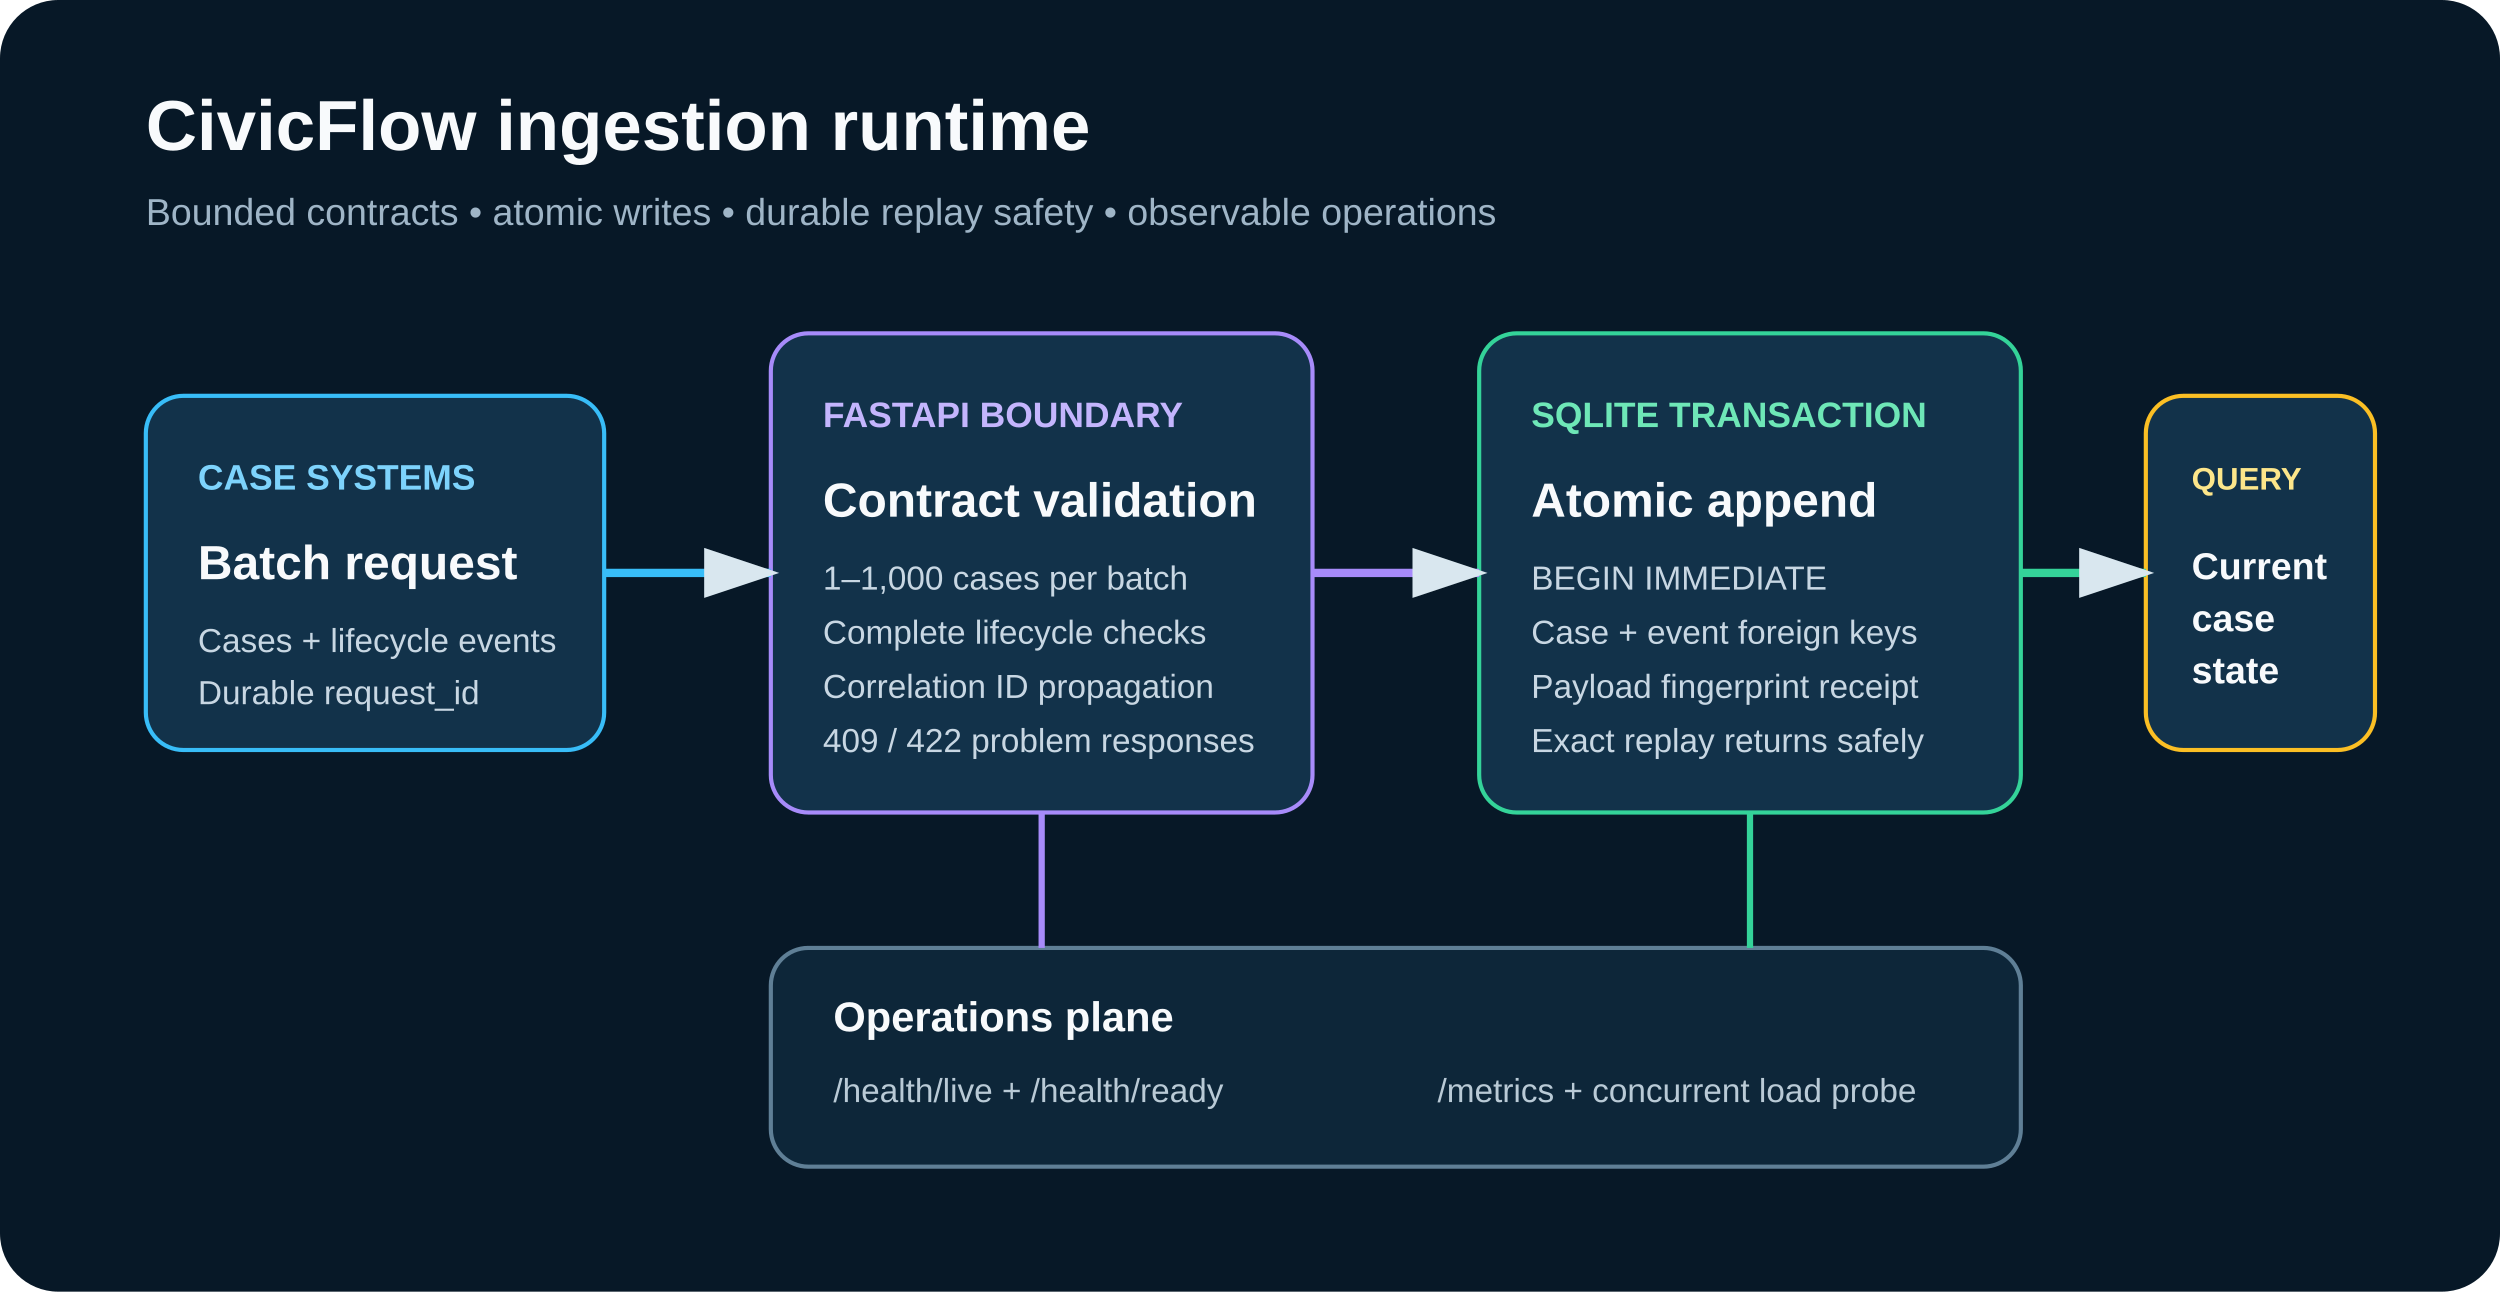
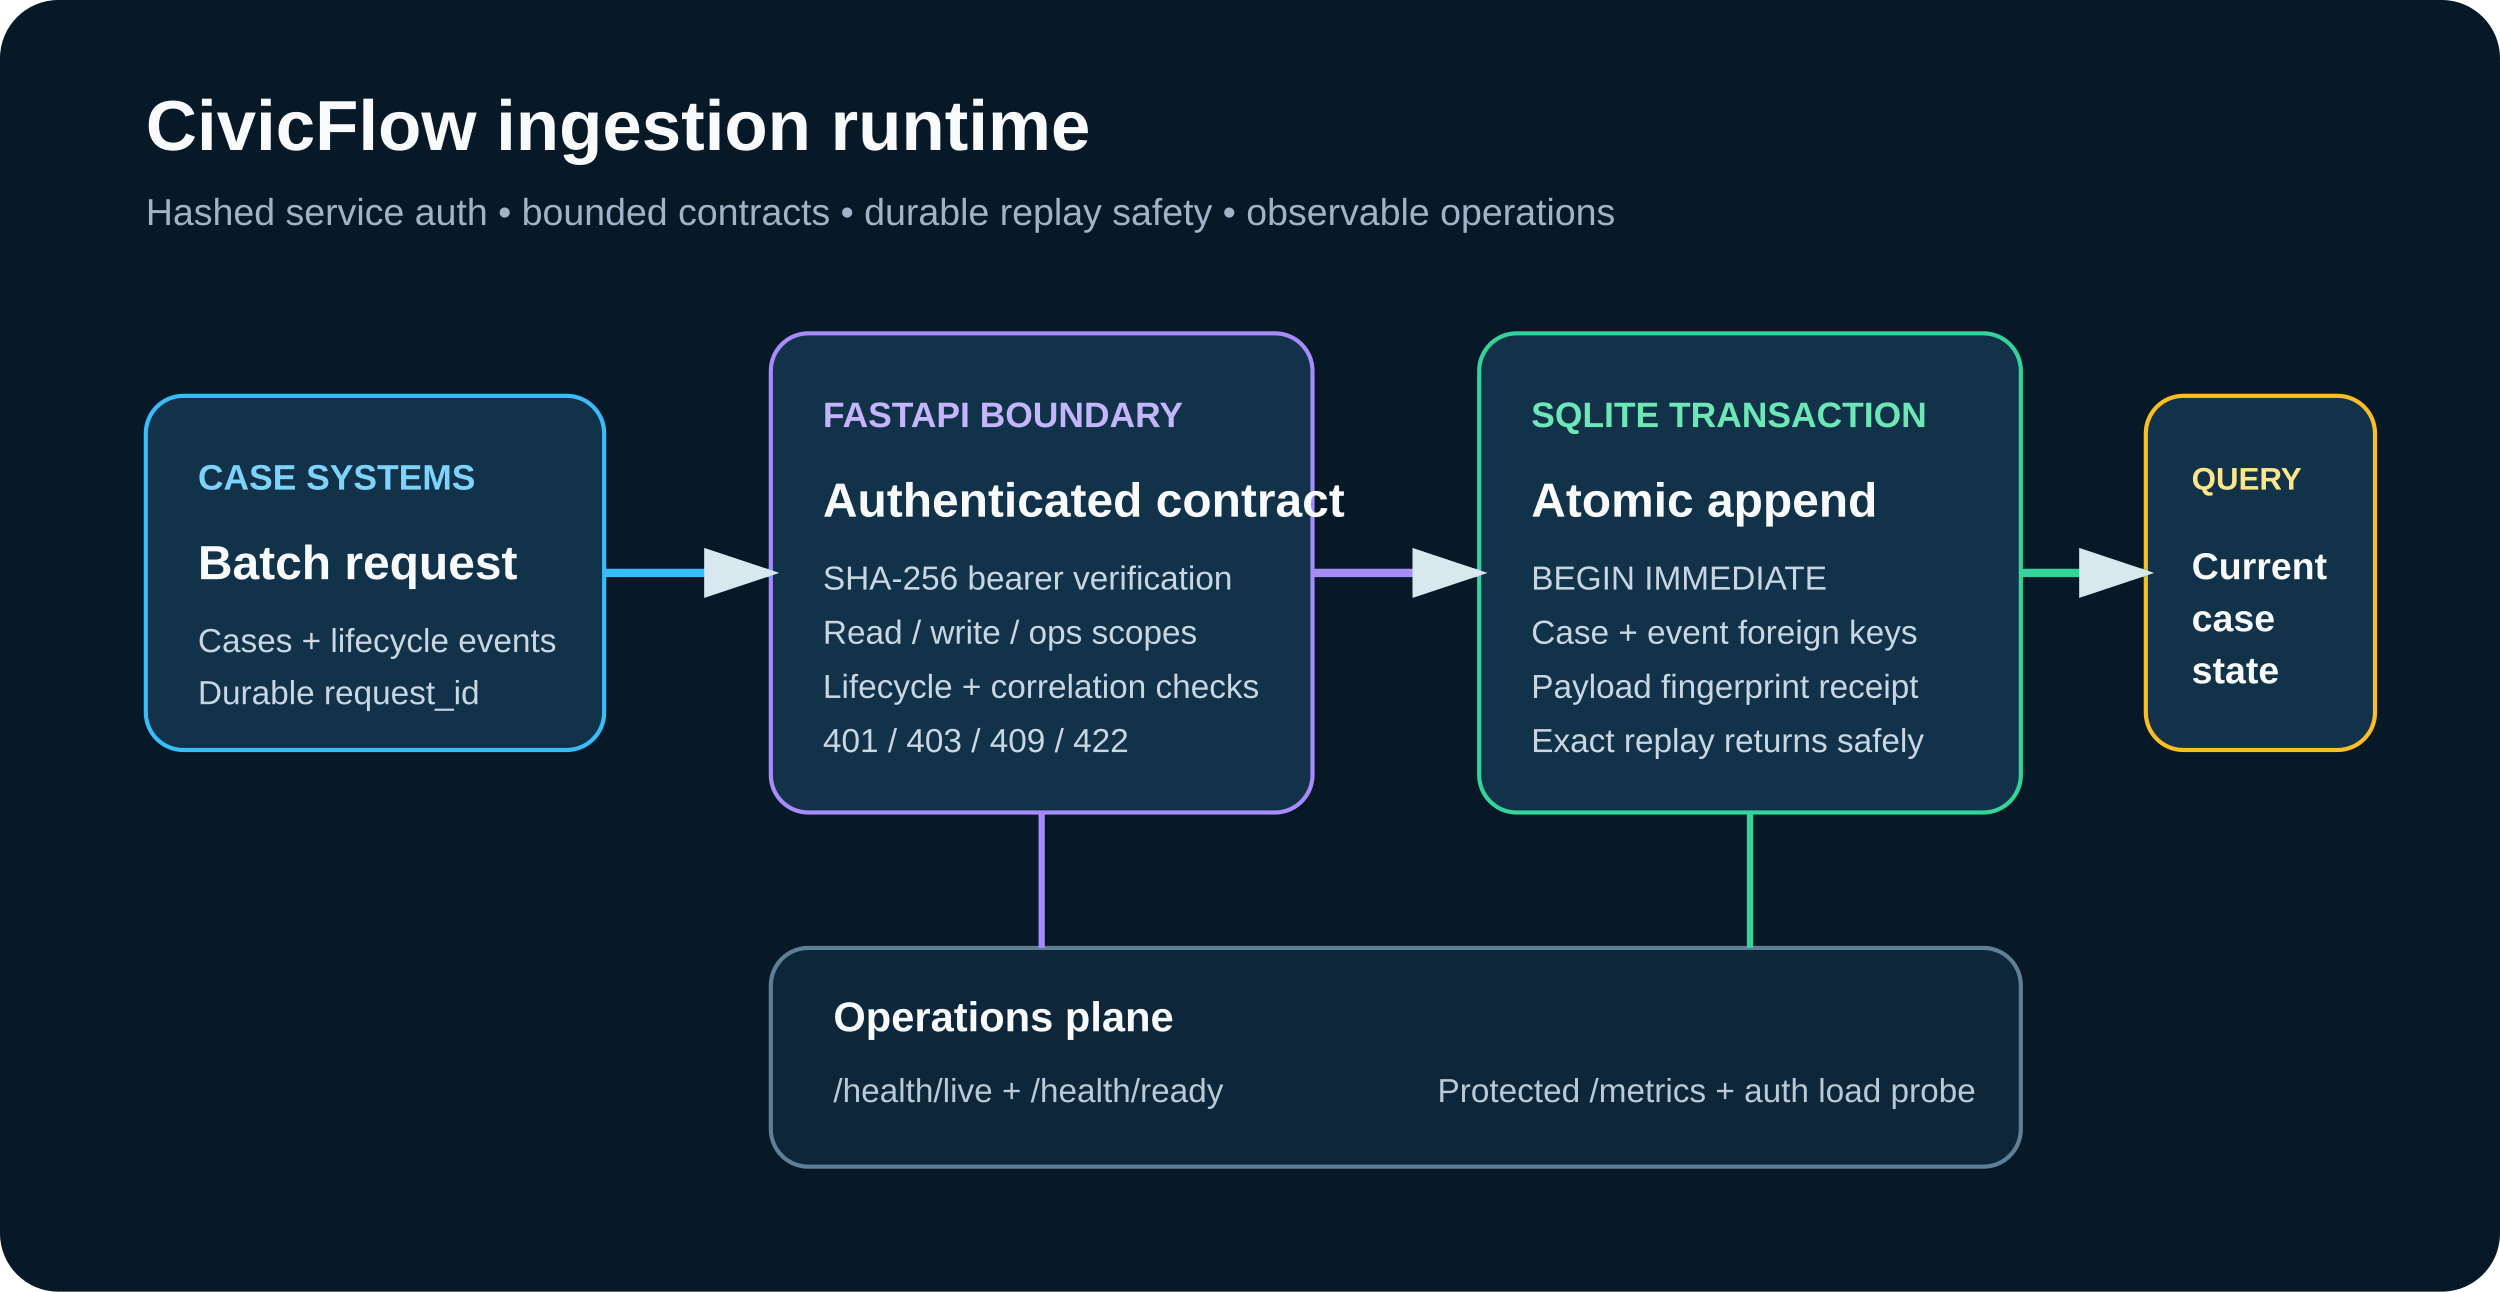
<svg xmlns="http://www.w3.org/2000/svg" width="1200" height="620" viewBox="0 0 1200 620" role="img" aria-labelledby="title desc">
  <rect width="1200" height="620" rx="28" fill="#071827" />
  <text x="70" y="72" fill="#f8fafc" font-family="Arial, sans-serif" font-size="34" font-weight="700">CivicFlow ingestion runtime</text>
-   <text x="70" y="108" fill="#9fb5c7" font-family="Arial, sans-serif" font-size="18">Bounded contracts • atomic writes • durable replay safety • observable operations</text>
+   <text x="70" y="108" fill="#9fb5c7" font-family="Arial, sans-serif" font-size="18">Hashed service auth • bounded contracts • durable replay safety • observable operations</text>
  <g font-family="Arial, sans-serif">
    <rect x="70" y="190" width="220" height="170" rx="18" fill="#12324a" stroke="#38bdf8" stroke-width="2" />
    <text x="95" y="235" fill="#7dd3fc" font-size="17" font-weight="700">CASE SYSTEMS</text>
    <text x="95" y="278" fill="#f8fafc" font-size="23" font-weight="700">Batch request</text>
    <text x="95" y="313" fill="#c8d7e3" font-size="16">Cases + lifecycle events</text>
    <text x="95" y="338" fill="#c8d7e3" font-size="16">Durable request_id</text>
    <rect x="370" y="160" width="260" height="230" rx="18" fill="#12324a" stroke="#a78bfa" stroke-width="2" />
    <text x="395" y="205" fill="#c4b5fd" font-size="17" font-weight="700">FASTAPI BOUNDARY</text>
-     <text x="395" y="248" fill="#f8fafc" font-size="23" font-weight="700">Contract validation</text>
-     <text x="395" y="283" fill="#c8d7e3" font-size="16">1–1,000 cases per batch</text>
-     <text x="395" y="309" fill="#c8d7e3" font-size="16">Complete lifecycle checks</text>
-     <text x="395" y="335" fill="#c8d7e3" font-size="16">Correlation ID propagation</text>
-     <text x="395" y="361" fill="#c8d7e3" font-size="16">409 / 422 problem responses</text>
+     <text x="395" y="248" fill="#f8fafc" font-size="23" font-weight="700">Authenticated contract</text>
+     <text x="395" y="283" fill="#c8d7e3" font-size="16">SHA-256 bearer verification</text>
+     <text x="395" y="309" fill="#c8d7e3" font-size="16">Read / write / ops scopes</text>
+     <text x="395" y="335" fill="#c8d7e3" font-size="16">Lifecycle + correlation checks</text>
+     <text x="395" y="361" fill="#c8d7e3" font-size="16">401 / 403 / 409 / 422</text>
    <rect x="710" y="160" width="260" height="230" rx="18" fill="#12324a" stroke="#34d399" stroke-width="2" />
    <text x="735" y="205" fill="#6ee7b7" font-size="17" font-weight="700">SQLITE TRANSACTION</text>
    <text x="735" y="248" fill="#f8fafc" font-size="23" font-weight="700">Atomic append</text>
    <text x="735" y="283" fill="#c8d7e3" font-size="16">BEGIN IMMEDIATE</text>
    <text x="735" y="309" fill="#c8d7e3" font-size="16">Case + event foreign keys</text>
    <text x="735" y="335" fill="#c8d7e3" font-size="16">Payload fingerprint receipt</text>
    <text x="735" y="361" fill="#c8d7e3" font-size="16">Exact replay returns safely</text>
    <rect x="1030" y="190" width="110" height="170" rx="18" fill="#12324a" stroke="#fbbf24" stroke-width="2" />
    <text x="1052" y="235" fill="#fde68a" font-size="15" font-weight="700">QUERY</text>
    <text x="1052" y="278" fill="#f8fafc" font-size="18" font-weight="700">Current</text>
    <text x="1052" y="303" fill="#f8fafc" font-size="18" font-weight="700">case</text>
    <text x="1052" y="328" fill="#f8fafc" font-size="18" font-weight="700">state</text>
    <path d="M290 275 H370" stroke="#38bdf8" stroke-width="4" marker-end="url(#arrow)" />
    <path d="M630 275 H710" stroke="#a78bfa" stroke-width="4" marker-end="url(#arrow)" />
    <path d="M970 275 H1030" stroke="#34d399" stroke-width="4" marker-end="url(#arrow)" />
    <rect x="370" y="455" width="600" height="105" rx="18" fill="#0d2639" stroke="#5f7f96" stroke-width="2" />
    <text x="400" y="495" fill="#f8fafc" font-size="20" font-weight="700">Operations plane</text>
    <text x="400" y="529" fill="#b9cad6" font-size="16">/health/live + /health/ready</text>
-     <text x="690" y="529" fill="#b9cad6" font-size="16">/metrics + concurrent load probe</text>
+     <text x="690" y="529" fill="#b9cad6" font-size="16">Protected /metrics + auth load probe</text>
    <path d="M500 390 V455" stroke="#a78bfa" stroke-width="3" />
    <path d="M840 390 V455" stroke="#34d399" stroke-width="3" />
  </g>
  <defs>
    <marker id="arrow" markerWidth="10" markerHeight="10" refX="8" refY="3" orient="auto">
      <path d="M0,0 L0,6 L9,3 z" fill="#d9e7ef" />
    </marker>
  </defs>
</svg>
